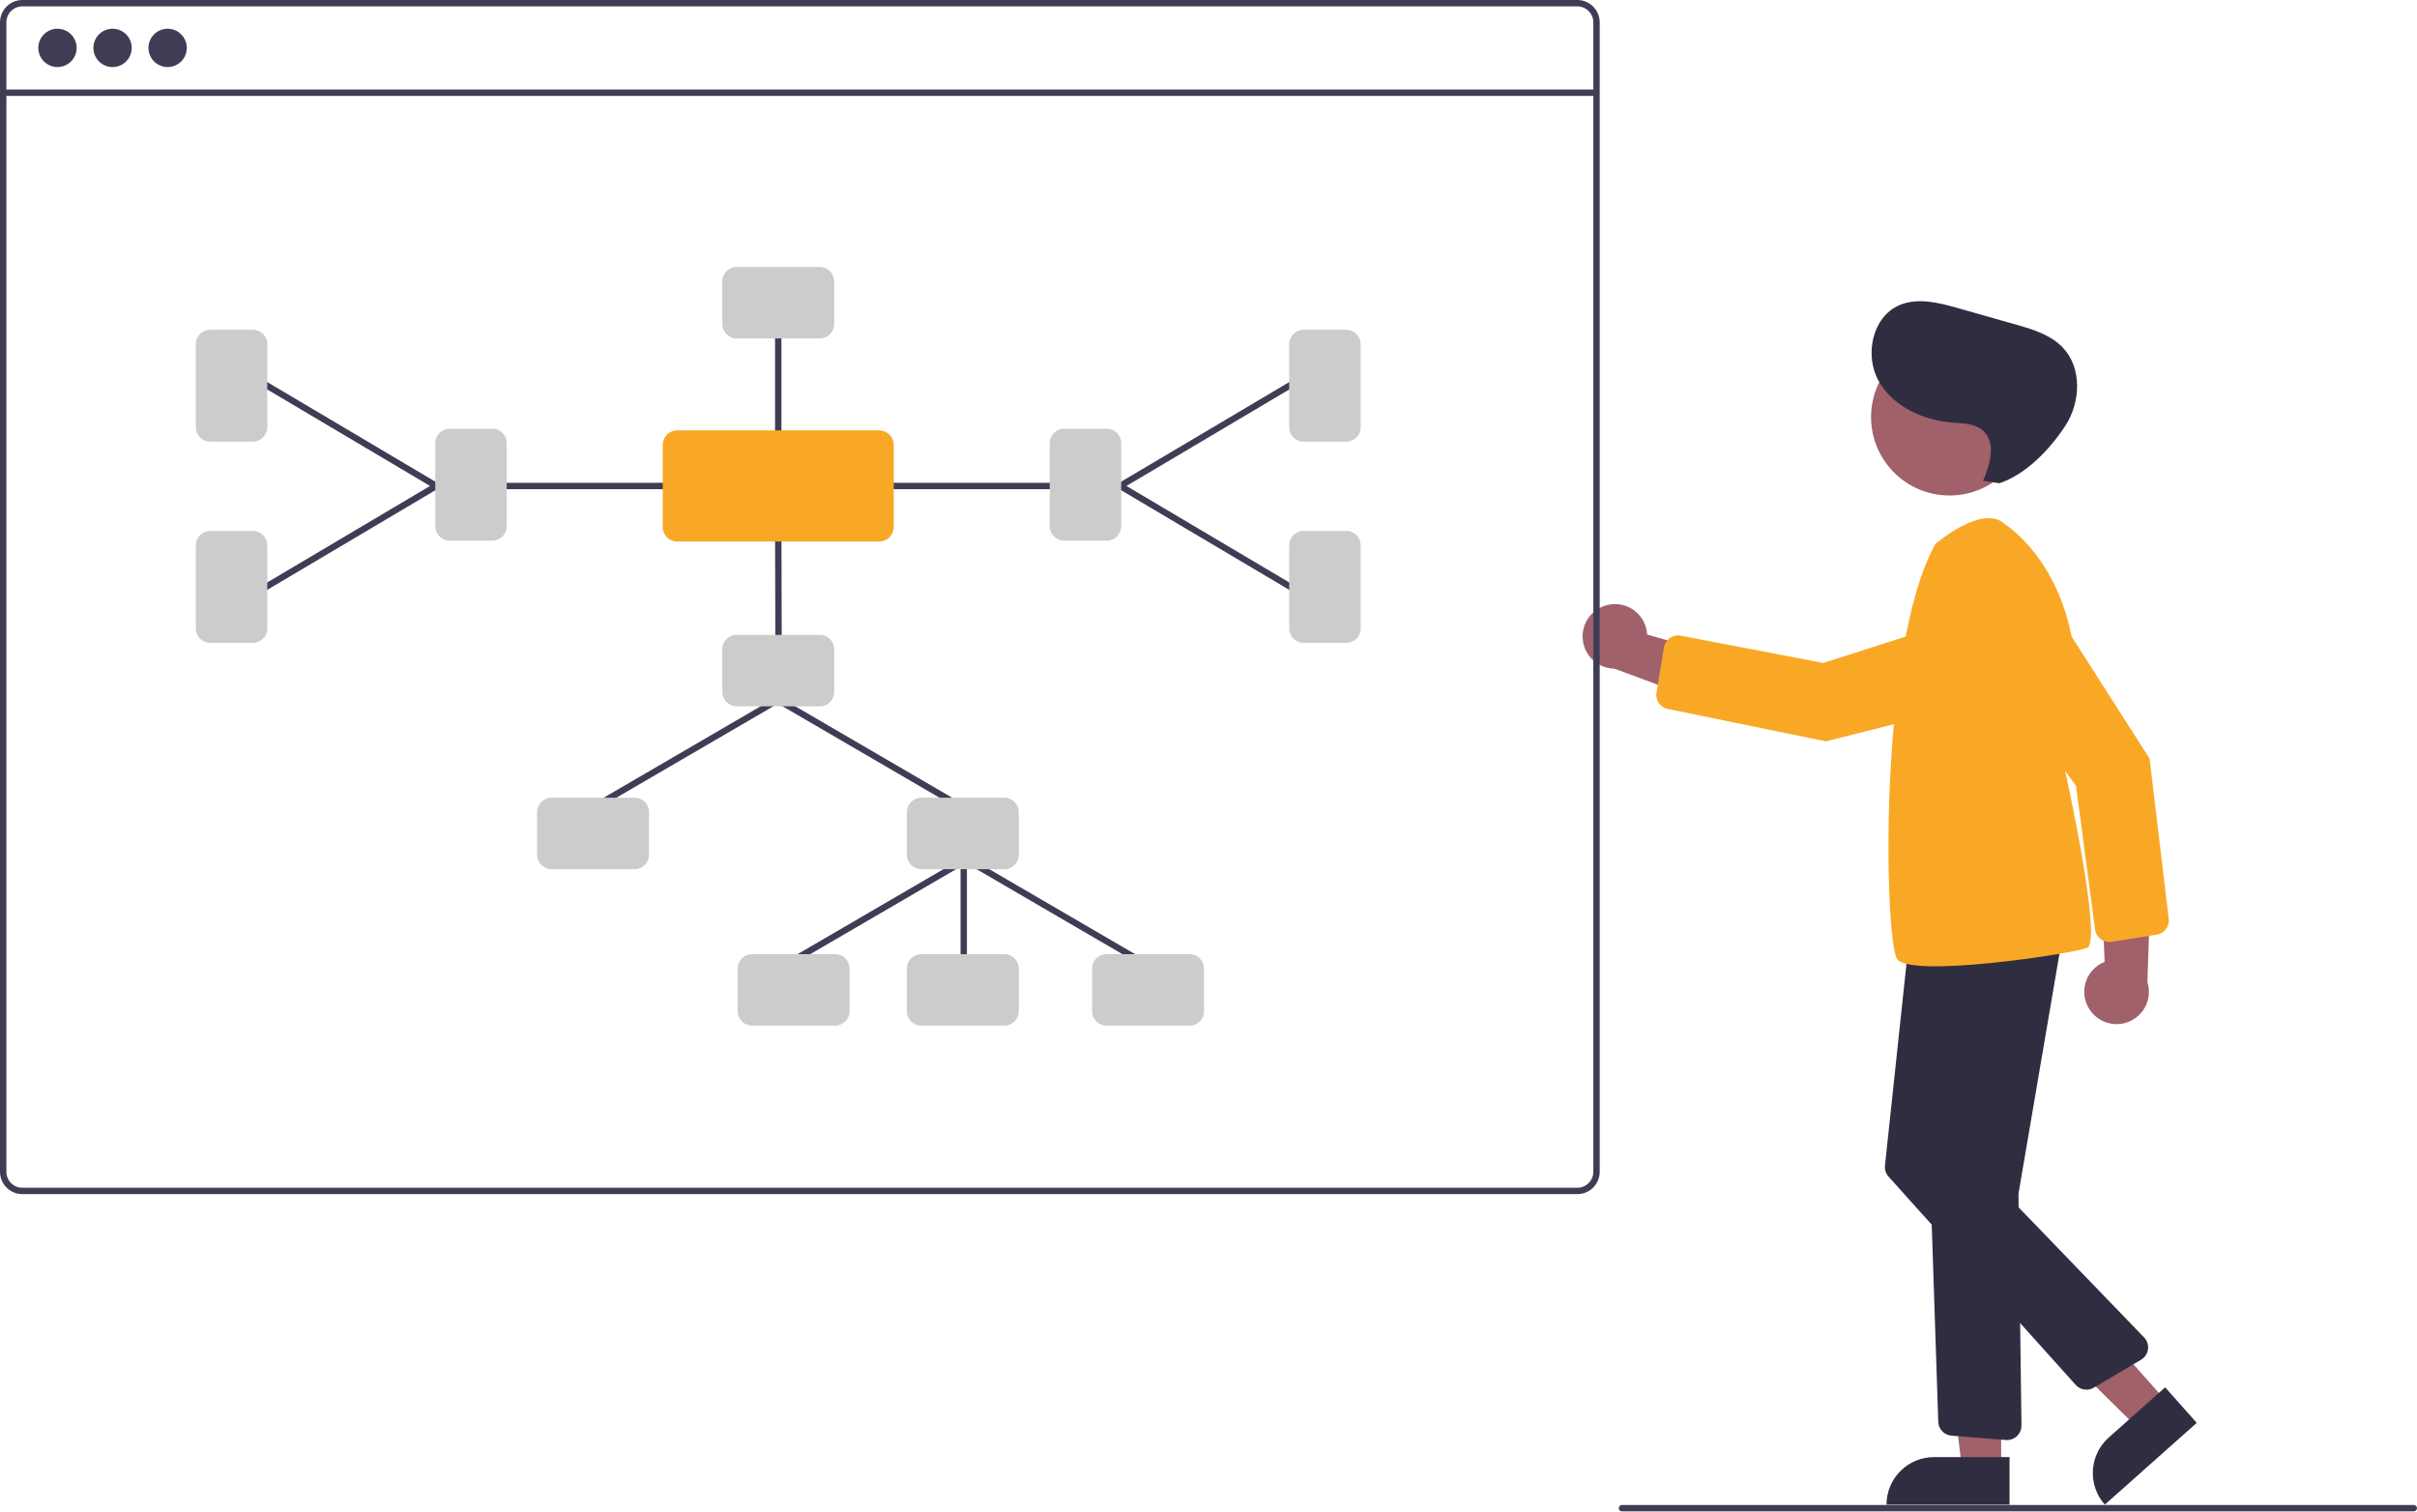
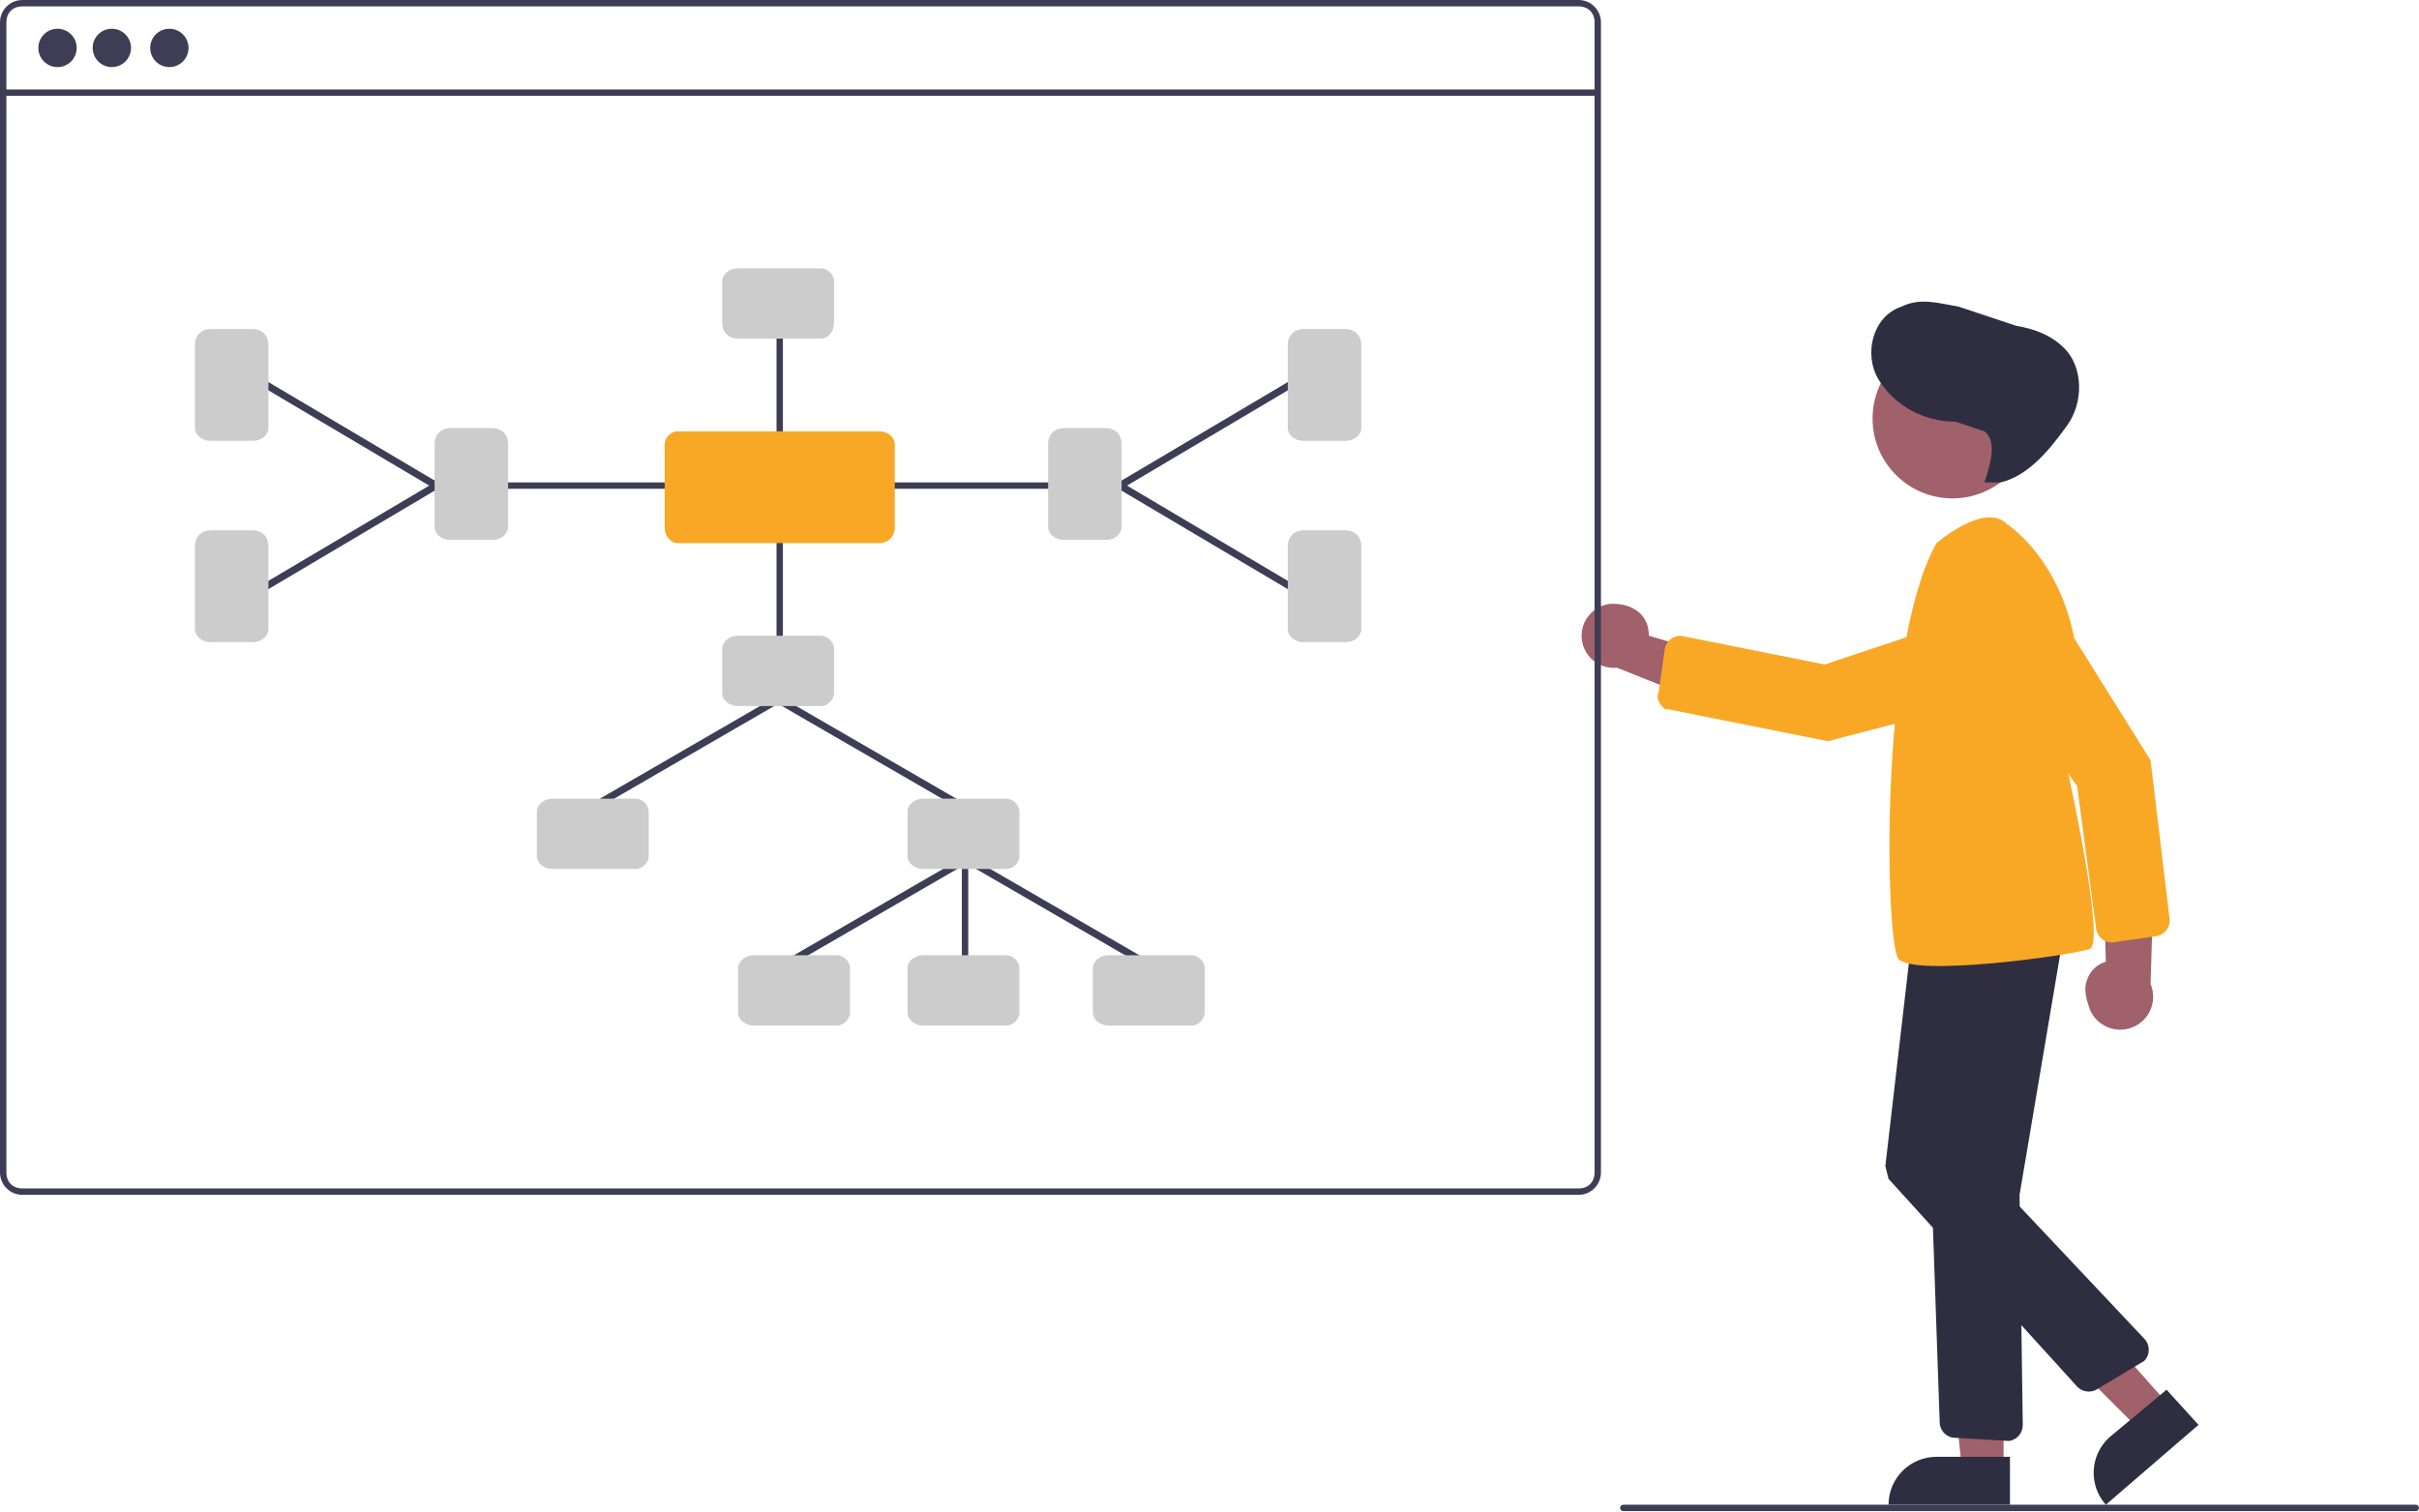
- <svg xmlns="http://www.w3.org/2000/svg" xmlns:xlink="http://www.w3.org/1999/xlink" width="756.96" height="473.36">
-   <path d="M654.23 315.877c-1.556-2.537-1.909-5.632-.964-8.454s3.092-5.08 5.863-6.166l-1.421-35.707 15.897 9.598-1.087 32.436a10.11 10.11 0 0 1-18.287 8.292z" fill="#a0616a" />
-   <path d="M675.447 292.729l-14.132 2.258a4.5 4.5 0 0 1-5.17-3.851l-5.979-45.03-29.545-40.432a13.58 13.58 0 0 1 3.653-19.453h-.001a13.58 13.58 0 0 1 18.754 4.13L673.2 237.57l6.006 50.181c.039.32.043.644.013.965-.191 2.043-1.745 3.696-3.772 4.013z" fill="#f9a826" />
-   <path fill="#a0616a" d="M626.725 459.863h-12.26l-5.832-47.288 18.094.001-.002 47.287z" />
-   <path d="M605.708 456.36h23.644a0 0 0 0 1 0 0v14.887a0 0 0 0 1 0 0h-38.531a0 0 0 0 1 0 0h0a14.887 14.887 0 0 1 14.887-14.887z" fill="#2f2e41" />
-   <path fill="#a0616a" d="M678.45 438.879l-9.16 8.148-34.145-33.667 11.876-9.813 31.429 35.332z" />
-   <path d="M660.419 450.23l17.666-15.715h0l9.894 11.123h0l-28.789 25.609h0 0c-2.624-2.95-3.969-6.822-3.739-10.763s2.017-7.63 4.967-10.254z" fill="#2f2e41" />
+ <svg xmlns="http://www.w3.org/2000/svg" xmlns:xlink="http://www.w3.org/1999/xlink" viewBox="0 0 757 473">
+   <path d="M654 316c-1-3-2-6-1-9s3-5 6-6l-1-35 16 9-1 33a10 10 0 0 1-19 8z" fill="#a0616a" />
+   <path d="m675 293-14 2a5 5 0 0 1-5-4l-6-45-29-40a14 14 0 0 1 3-20 14 14 0 0 1 19 4l30 48 6 50a5 5 0 0 1-4 5z" fill="#f9a826" />
+   <path d="M627 460h-13l-5-47h18v47z" fill="#a0616a" />
+   <path d="M606 456h23v15h-38a15 15 0 0 1 15-15z" fill="#2f2e41" />
+   <path d="m678 439-9 8-34-34 12-9 31 35z" fill="#a0616a" />
+   <path d="m660 450 18-15 10 11-29 25a15 15 0 0 1 1-21z" fill="#2f2e41" />
  <g fill="#a0616a">
-     <path d="M503.523 189.457c2.898-.675 5.947-.032 8.325 1.756s3.843 4.539 3.999 7.511l34.327 9.93-14.128 12.051-30.432-11.277a10.11 10.11 0 0 1-2.091-19.97z" />
-     <circle cx="610.547" cy="130.628" r="24.561" />
+     <path d="M504 189c2 0 5 0 8 2s4 5 4 8l34 10-14 12-30-12a10 10 0 0 1-2-20z" />
+     <circle cx="611" cy="131" r="25" />
  </g>
  <g fill="#2f2e41">
-     <path d="M628.23 451.009l-17.064-1.365a4.5 4.5 0 0 1-4.139-4.337l-4.763-143.833a4.49 4.49 0 0 1 3.876-4.605l34.02-4.747a4.5 4.5 0 0 1 5.058 5.214L632.2 373.584c-.036.21-.052.422-.05.635l.938 72.245a4.5 4.5 0 0 1-4.503 4.56 4.34 4.34 0 0 1-.356-.015z" />
-     <path d="M650.084 433.758l-58.619-65.238c-.852-.949-1.262-2.216-1.127-3.484l7.403-69.405c.253-2.404 2.362-4.177 4.774-4.013l35.976 2.398a4.5 4.5 0 0 1 3.964 5.931l-21.555 63.768c-.422 1.239-.114 2.611.797 3.551l49.793 51.604a4.5 4.5 0 0 1-.949 6.999l-14.819 8.757a4.51 4.51 0 0 1-5.636-.866z" />
+     <path d="m628 451-17-1a5 5 0 0 1-4-5l-5-144a4 4 0 0 1 4-4l34-5a5 5 0 0 1 5 5l-13 77 1 72a5 5 0 0 1-4 5 4 4 0 0 1-1 0z" />
+     <path d="m650 434-59-65-1-4 8-69c0-3 2-5 5-4l35 2a5 5 0 0 1 4 6l-21 64c-1 1 0 2 1 3l49 52a5 5 0 0 1 0 7l-15 9a5 5 0 0 1-6-1z" />
  </g>
  <g fill="#f9a826">
-     <path d="M606.145 170.36s15-13 22-6c0 0 32.5 20.5 18.5 76.5 0 0 12 54 7 56s-55.5 9.5-59.5 3.5-6-98 12-130z" />
-     <path d="M518.783 216.9l2.322-14.122a4.5 4.5 0 0 1 5.287-3.689l44.613 8.551 47.694-15.261a13.58 13.58 0 0 1 17.303 9.61v-.001a13.58 13.58 0 0 1-9.842 16.489l-54.332 13.714-49.509-10.153c-.316-.065-.624-.163-.92-.292-1.878-.827-2.956-2.823-2.616-4.847z" />
+     <path d="M606 170s15-13 22-6c0 0 33 21 19 77 0 0 12 54 7 56s-56 9-60 3-6-98 12-130z" />
+     <path d="m519 217 2-14a5 5 0 0 1 5-4l45 9 48-16a14 14 0 0 1 17 10 14 14 0 0 1-10 16l-54 14-50-10h-1c-1-1-3-3-2-5z" />
  </g>
-   <path d="M621.086 150.551c2.245-5.195 4.144-12.113-.161-15.785-2.497-2.13-6.094-2.135-9.365-2.4-9.217-.747-18.706-4.988-23.211-13.064s-1.989-20.084 6.51-23.728c5.729-2.456 12.297-.783 18.294.918l18.006 5.106c5.35 1.517 10.967 3.19 14.819 7.201 6.143 6.397 5.684 17.212.805 24.618s-12.226 15.131-20.638 17.943z" fill="#2f2e41" />
+   <path d="M621 151c2-6 4-13 0-16l-9-3c-10 0-19-5-24-13s-2-20 7-23c6-3 12-1 18 0l18 6c6 1 11 3 15 7 6 6 6 17 1 24s-12 16-21 18z" fill="#2f2e41" />
  <g fill="#3f3d56">
-     <path d="M755.96 473.36h-248a1 1 0 1 1 0-2h248a1 1 0 1 1 0 2zM494 0H7a7.01 7.01 0 0 0-7 7v360a7.01 7.01 0 0 0 7 7h487a7.01 7.01 0 0 0 7-7V7a7.01 7.01 0 0 0-7-7zm5 367c-.001 2.761-2.239 4.999-5 5H7c-2.761-.001-4.999-2.239-5-5V7c.001-2.761 2.239-4.999 5-5h487c2.761.001 4.999 2.239 5 5z" />
-     <path d="M1 28.04h499v2H1z" />
+     <path d="M756 473H508a1 1 0 1 1 0-2h248a1 1 0 1 1 0 2zM494 0H7a7 7 0 0 0-7 7v360a7 7 0 0 0 7 7h487a7 7 0 0 0 7-7V7a7 7 0 0 0-7-7zm5 367c0 3-2 5-5 5H7c-3 0-5-2-5-5V7c0-3 2-5 5-5h487c3 0 5 2 5 5z" />
+     <path d="M1 28h499v2H1z" />
    <circle cx="18" cy="15" r="6" />
-     <circle cx="35.25" cy="15" r="6" />
-     <circle cx="52.5" cy="15" r="6" />
-     <path d="M301.823 311.305a1 1 0 0 1-1-1v-41a1 1 0 1 1 2 0v41a1 1 0 0 1-1 1z" />
-     <use xlink:href="#B" />
-     <path d="M186.824 253.305a1 1 0 0 1-.504-1.864l56.815-33.104a1 1 0 0 1 1.007 1.729l-56.815 33.104a1 1 0 0 1-.502.136z" />
-     <use xlink:href="#B" x="59" y="50" />
-     <path d="M245.824 303.305a1 1 0 0 1-.504-1.864l56.815-33.104a1 1 0 1 1 1.007 1.729l-56.815 33.104a1 1 0 0 1-.502.136zm-2.001-101a1 1 0 0 1-1-.998l-.093-36.387a1 1 0 0 1 .998-1.002h.002a1 1 0 0 1 1 .998l.093 36.387a1 1 0 0 1-.998 1.002z" />
+     <circle cx="35" cy="15" r="6" />
+     <circle cx="53" cy="15" r="6" />
+     <path d="M302 311a1 1 0 0 1-1-1v-41a1 1 0 1 1 2 0v41a1 1 0 0 1-1 1z" />
+     <use xlink:href="#a" />
+     <path d="M187 253a1 1 0 0 1-1-2l57-33a1 1 0 0 1 1 2l-57 33z" />
+     <use xlink:href="#a" x="59" y="50" />
+     <path d="M246 303a1 1 0 0 1-1-2l57-33a1 1 0 1 1 1 2l-57 33zm-2-101a1 1 0 0 1-1-1v-36a1 1 0 0 1 1-1 1 1 0 0 1 1 1v36a1 1 0 0 1-1 1z" />
  </g>
-   <use xlink:href="#C" fill="#ccc" />
+   <use xlink:href="#b" fill="#ccc" />
  <g fill="#3f3d56">
-     <path d="M213.638 153.201h-55.433a1 1 0 1 1 0-2h55.433a1 1 0 1 1 0 2zm30.092-14.283a1 1 0 0 1-1-1v-34.613a1 1 0 1 1 2 0v34.613a1 1 0 0 1-1 1z" />
-     <use xlink:href="#D" />
-     <use xlink:href="#E" />
+     <path d="M214 153h-56a1 1 0 1 1 0-2h56a1 1 0 1 1 0 2zm30-14a1 1 0 0 1-1-1v-35a1 1 0 1 1 2 0v35a1 1 0 0 1-1 1z" />
+     <use xlink:href="#c" />
+     <use xlink:href="#d" />
  </g>
  <g fill="#ccc">
-     <use xlink:href="#F" />
-     <path d="M256.756 105.996h-26.052c-2.484-.003-4.497-2.016-4.5-4.5V88.114c.003-2.484 2.016-4.497 4.5-4.5h26.052c2.484.003 4.497 2.016 4.5 4.5v13.382c-.003 2.484-2.016 4.497-4.5 4.5z" />
-     <use xlink:href="#G" />
-     <use xlink:href="#G" y="63" />
+     <use xlink:href="#e" />
+     <path d="M257 106h-26c-3 0-5-2-5-5V88c0-2 2-4 5-4h26c2 0 4 2 4 4v13c0 3-2 5-4 5z" />
+     <use xlink:href="#f" />
+     <use xlink:href="#f" y="63" />
  </g>
  <g fill="#3f3d56">
-     <path d="M329.256 153.201h-55.434a1 1 0 1 1 0-2h55.434a1 1 0 1 1 0 2z" />
-     <use xlink:href="#E" x="268" y="-31.896" />
-     <use xlink:href="#D" x="268" y="31.896" />
+     <path d="M329 153h-55a1 1 0 1 1 0-2h55a1 1 0 1 1 0 2z" />
+     <use xlink:href="#d" x="268" y="-32" />
+     <use xlink:href="#c" x="268" y="32" />
  </g>
  <g fill="#ccc">
-     <use xlink:href="#F" x="192.434" />
-     <use xlink:href="#F" x="267.434" y="-31" />
-     <use xlink:href="#F" x="267.434" y="32" />
-     <use xlink:href="#C" x="-58" y="51" />
-     <use xlink:href="#C" x="57.815" y="51" />
-     <use xlink:href="#C" x="4.815" y="100" />
-     <use xlink:href="#C" x="115.815" y="100" />
-     <use xlink:href="#C" x="57.815" y="100" />
+     <use xlink:href="#e" x="192" />
+     <use xlink:href="#e" x="267" y="-31" />
+     <use xlink:href="#e" x="267" y="32" />
+     <use xlink:href="#b" x="-58" y="51" />
+     <use xlink:href="#b" x="58" y="51" />
+     <use xlink:href="#b" x="5" y="100" />
+     <use xlink:href="#b" x="116" y="100" />
+     <use xlink:href="#b" x="58" y="100" />
  </g>
-   <path d="M275.4 169.597h-63.338c-2.484-.003-4.497-2.016-4.5-4.5v-25.792c.003-2.484 2.016-4.497 4.5-4.5H275.4c2.484.003 4.497 2.016 4.5 4.5v25.792c-.003 2.484-2.016 4.497-4.5 4.5z" fill="#f9a826" />
+   <path d="M275 170h-63c-2 0-4-2-4-5v-26c0-2 2-4 4-4h63c3 0 5 2 5 4v26c0 3-2 5-5 5z" fill="#f9a826" />
  <defs>
-     <path id="B" d="M300.452 253.305c-.177 0-.35-.047-.502-.136l-56.815-33.104a1 1 0 1 1 1.007-1.729l56.815 33.104a1 1 0 0 1-.504 1.864z" />
-     <path id="C" d="M256.756 221.221h-26.052c-2.484-.003-4.497-2.016-4.5-4.5v-13.381c.003-2.484 2.016-4.497 4.5-4.5h26.052c2.484.003 4.497 2.016 4.5 4.5v13.381c-.003 2.484-2.016 4.497-4.5 4.5z" />
-     <path id="D" d="M136.637 153.201c-.179 0-.355-.048-.509-.14l-53.815-31.896a1 1 0 1 1 1.02-1.721l53.815 31.896a1 1 0 0 1-.511 1.86z" />
-     <path id="E" d="M82.824 185.097a1 1 0 0 1-.511-1.86l53.815-31.896a1 1 0 1 1 1.02 1.721l-53.815 31.896c-.154.091-.33.14-.509.14z" />
-     <path id="F" d="M154.204 169.331h-13.381c-2.484-.003-4.497-2.016-4.5-4.5v-26.052c.003-2.484 2.016-4.497 4.5-4.5h13.381c2.484.003 4.497 2.016 4.5 4.5v26.052c-.003 2.484-2.016 4.497-4.5 4.5z" />
-     <path id="G" d="M79.204 138.331H65.823c-2.484-.003-4.497-2.016-4.5-4.5v-26.052c.003-2.484 2.016-4.497 4.5-4.5h13.381c2.484.003 4.497 2.016 4.5 4.5v26.052c-.003 2.484-2.016 4.497-4.5 4.5z" />
+     <path d="m300 253-57-33a1 1 0 1 1 1-2l57 33a1 1 0 0 1-1 2z" id="a" />
+     <path d="M257 221h-26c-3 0-5-2-5-4v-14c0-2 2-4 5-4h26c2 0 4 2 4 4v14c0 2-2 4-4 4z" id="b" />
+     <path d="M137 153h-1l-54-32a1 1 0 1 1 1-2l54 32a1 1 0 0 1 0 2z" id="c" />
+     <path d="M83 185a1 1 0 0 1-1-2l54-32a1 1 0 1 1 1 2l-54 32z" id="d" />
+     <path d="M154 169h-13c-3 0-5-2-5-4v-26c0-3 2-5 5-5h13c3 0 5 2 5 5v26c0 2-2 4-5 4z" id="e" />
+     <path d="M79 138H66c-3 0-5-2-5-4v-26c0-3 2-5 5-5h13c3 0 5 2 5 5v26c0 2-2 4-5 4z" id="f" />
  </defs>
</svg>
